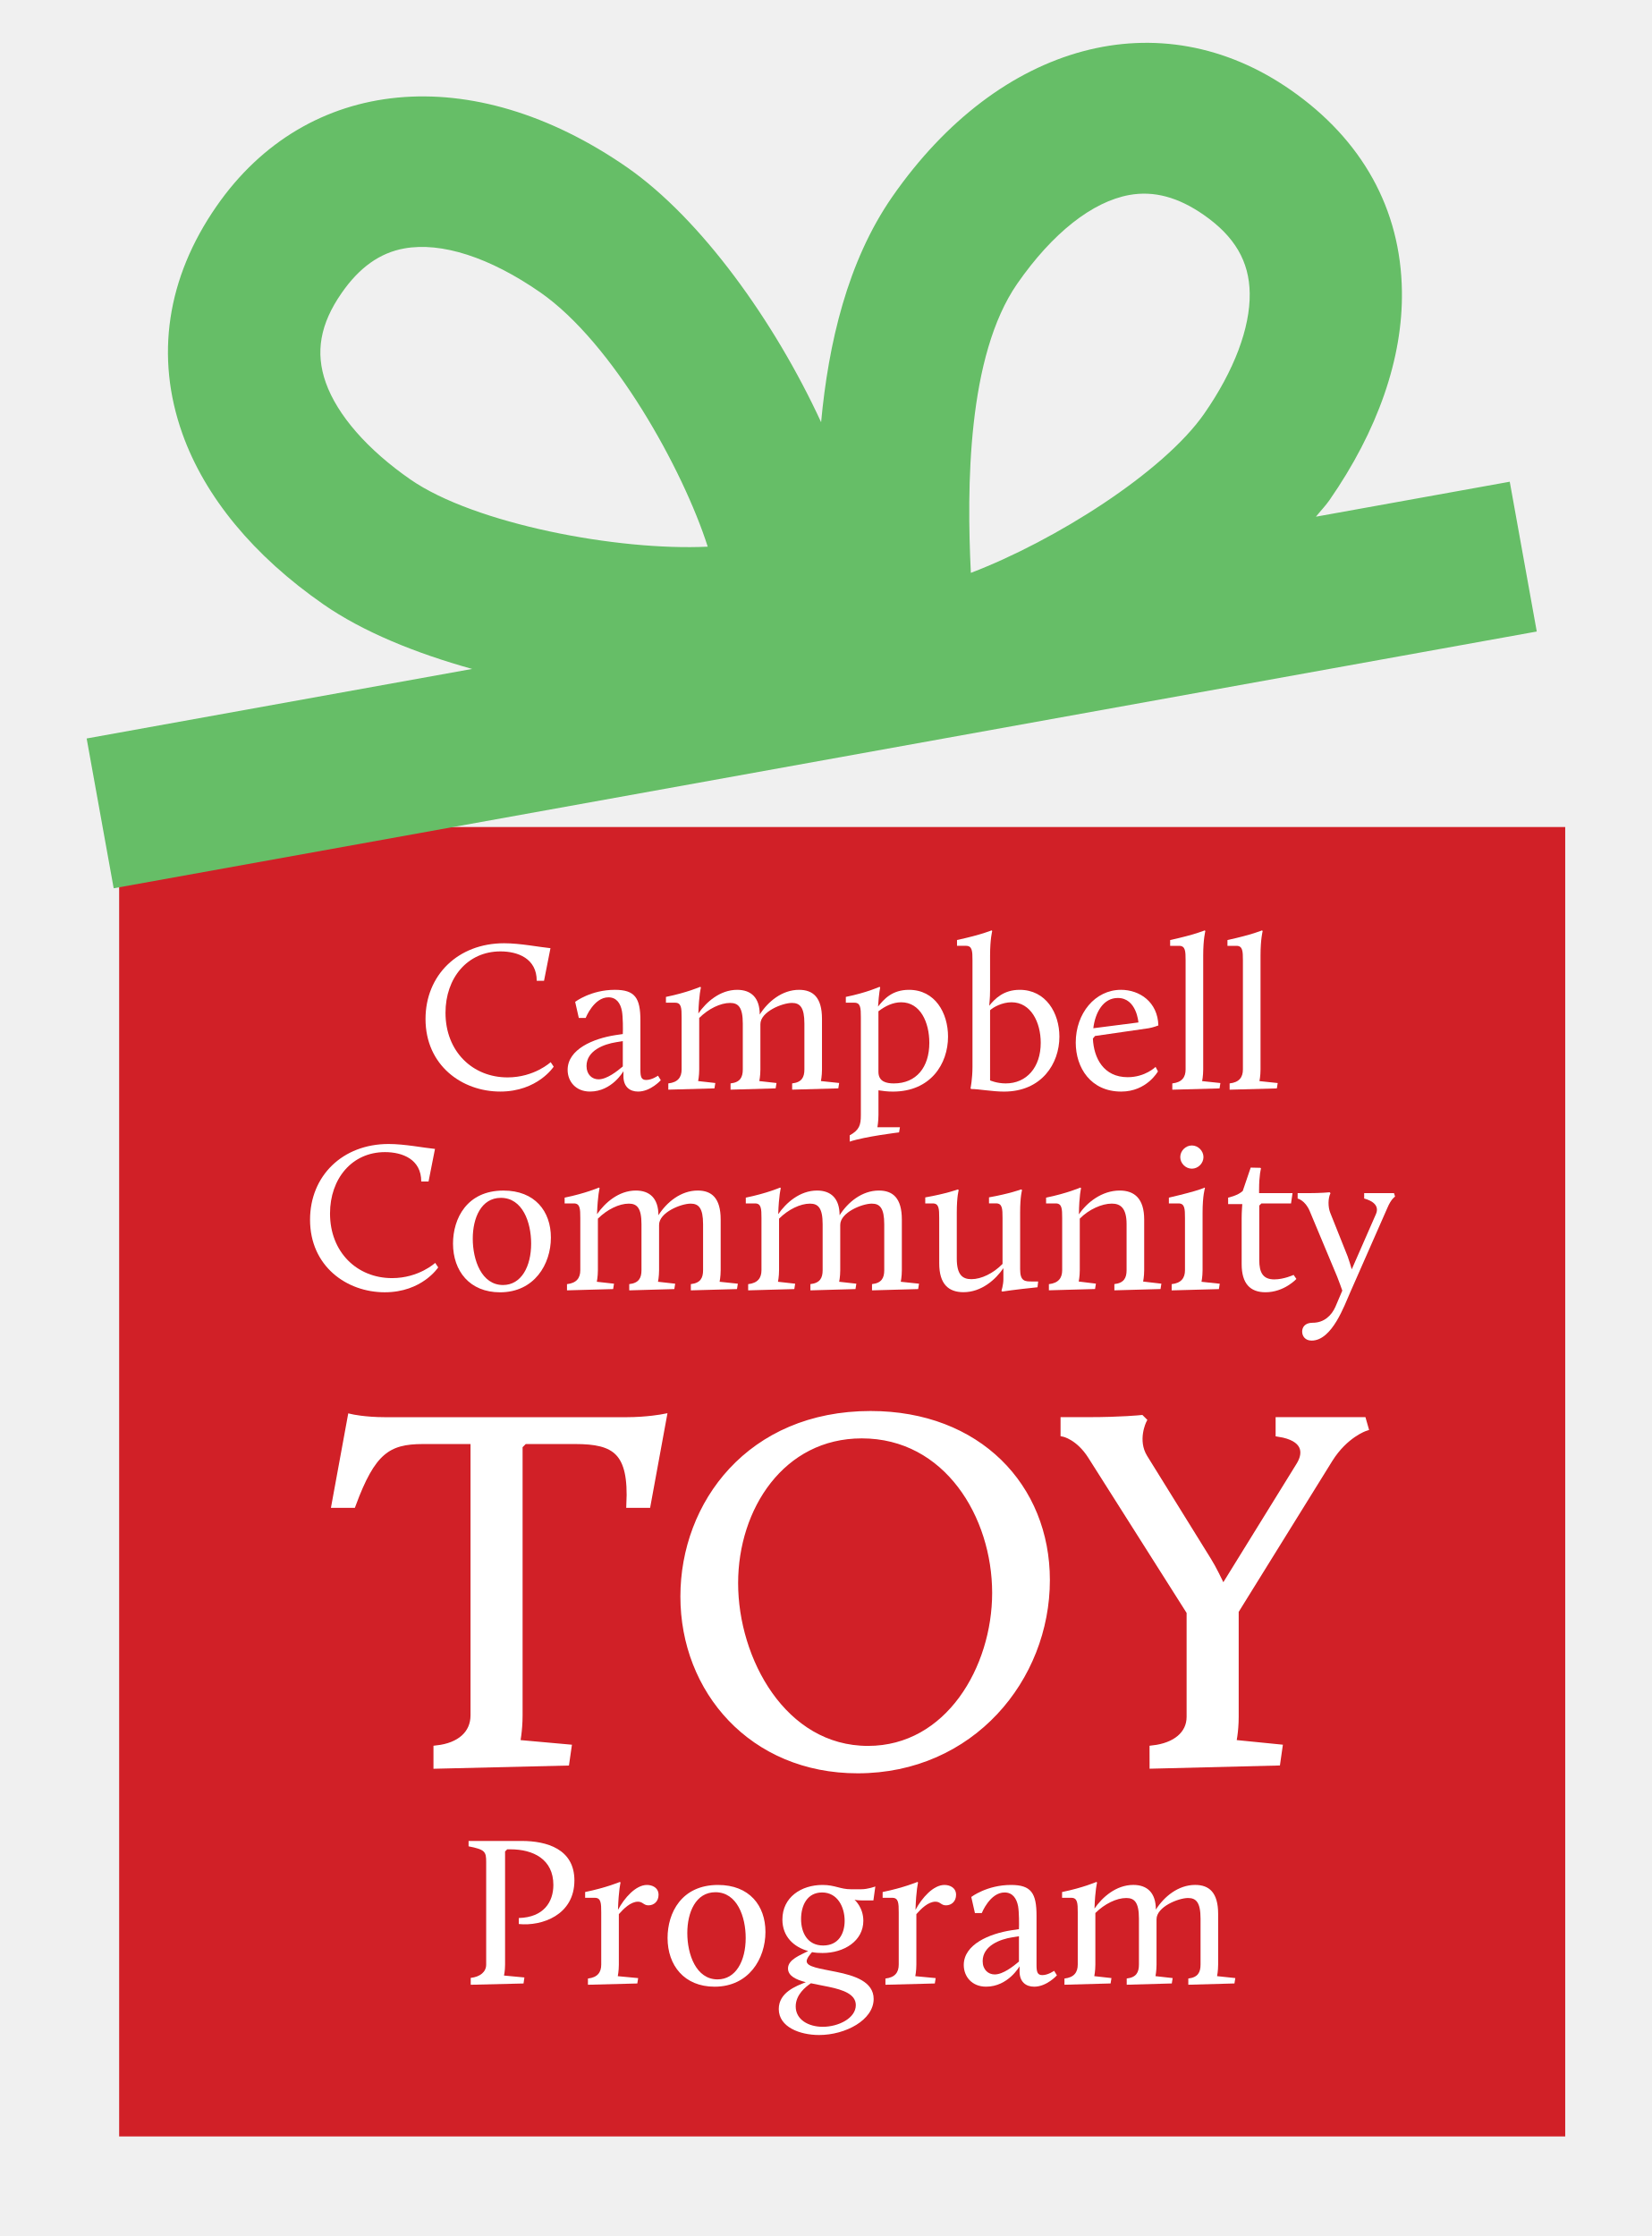
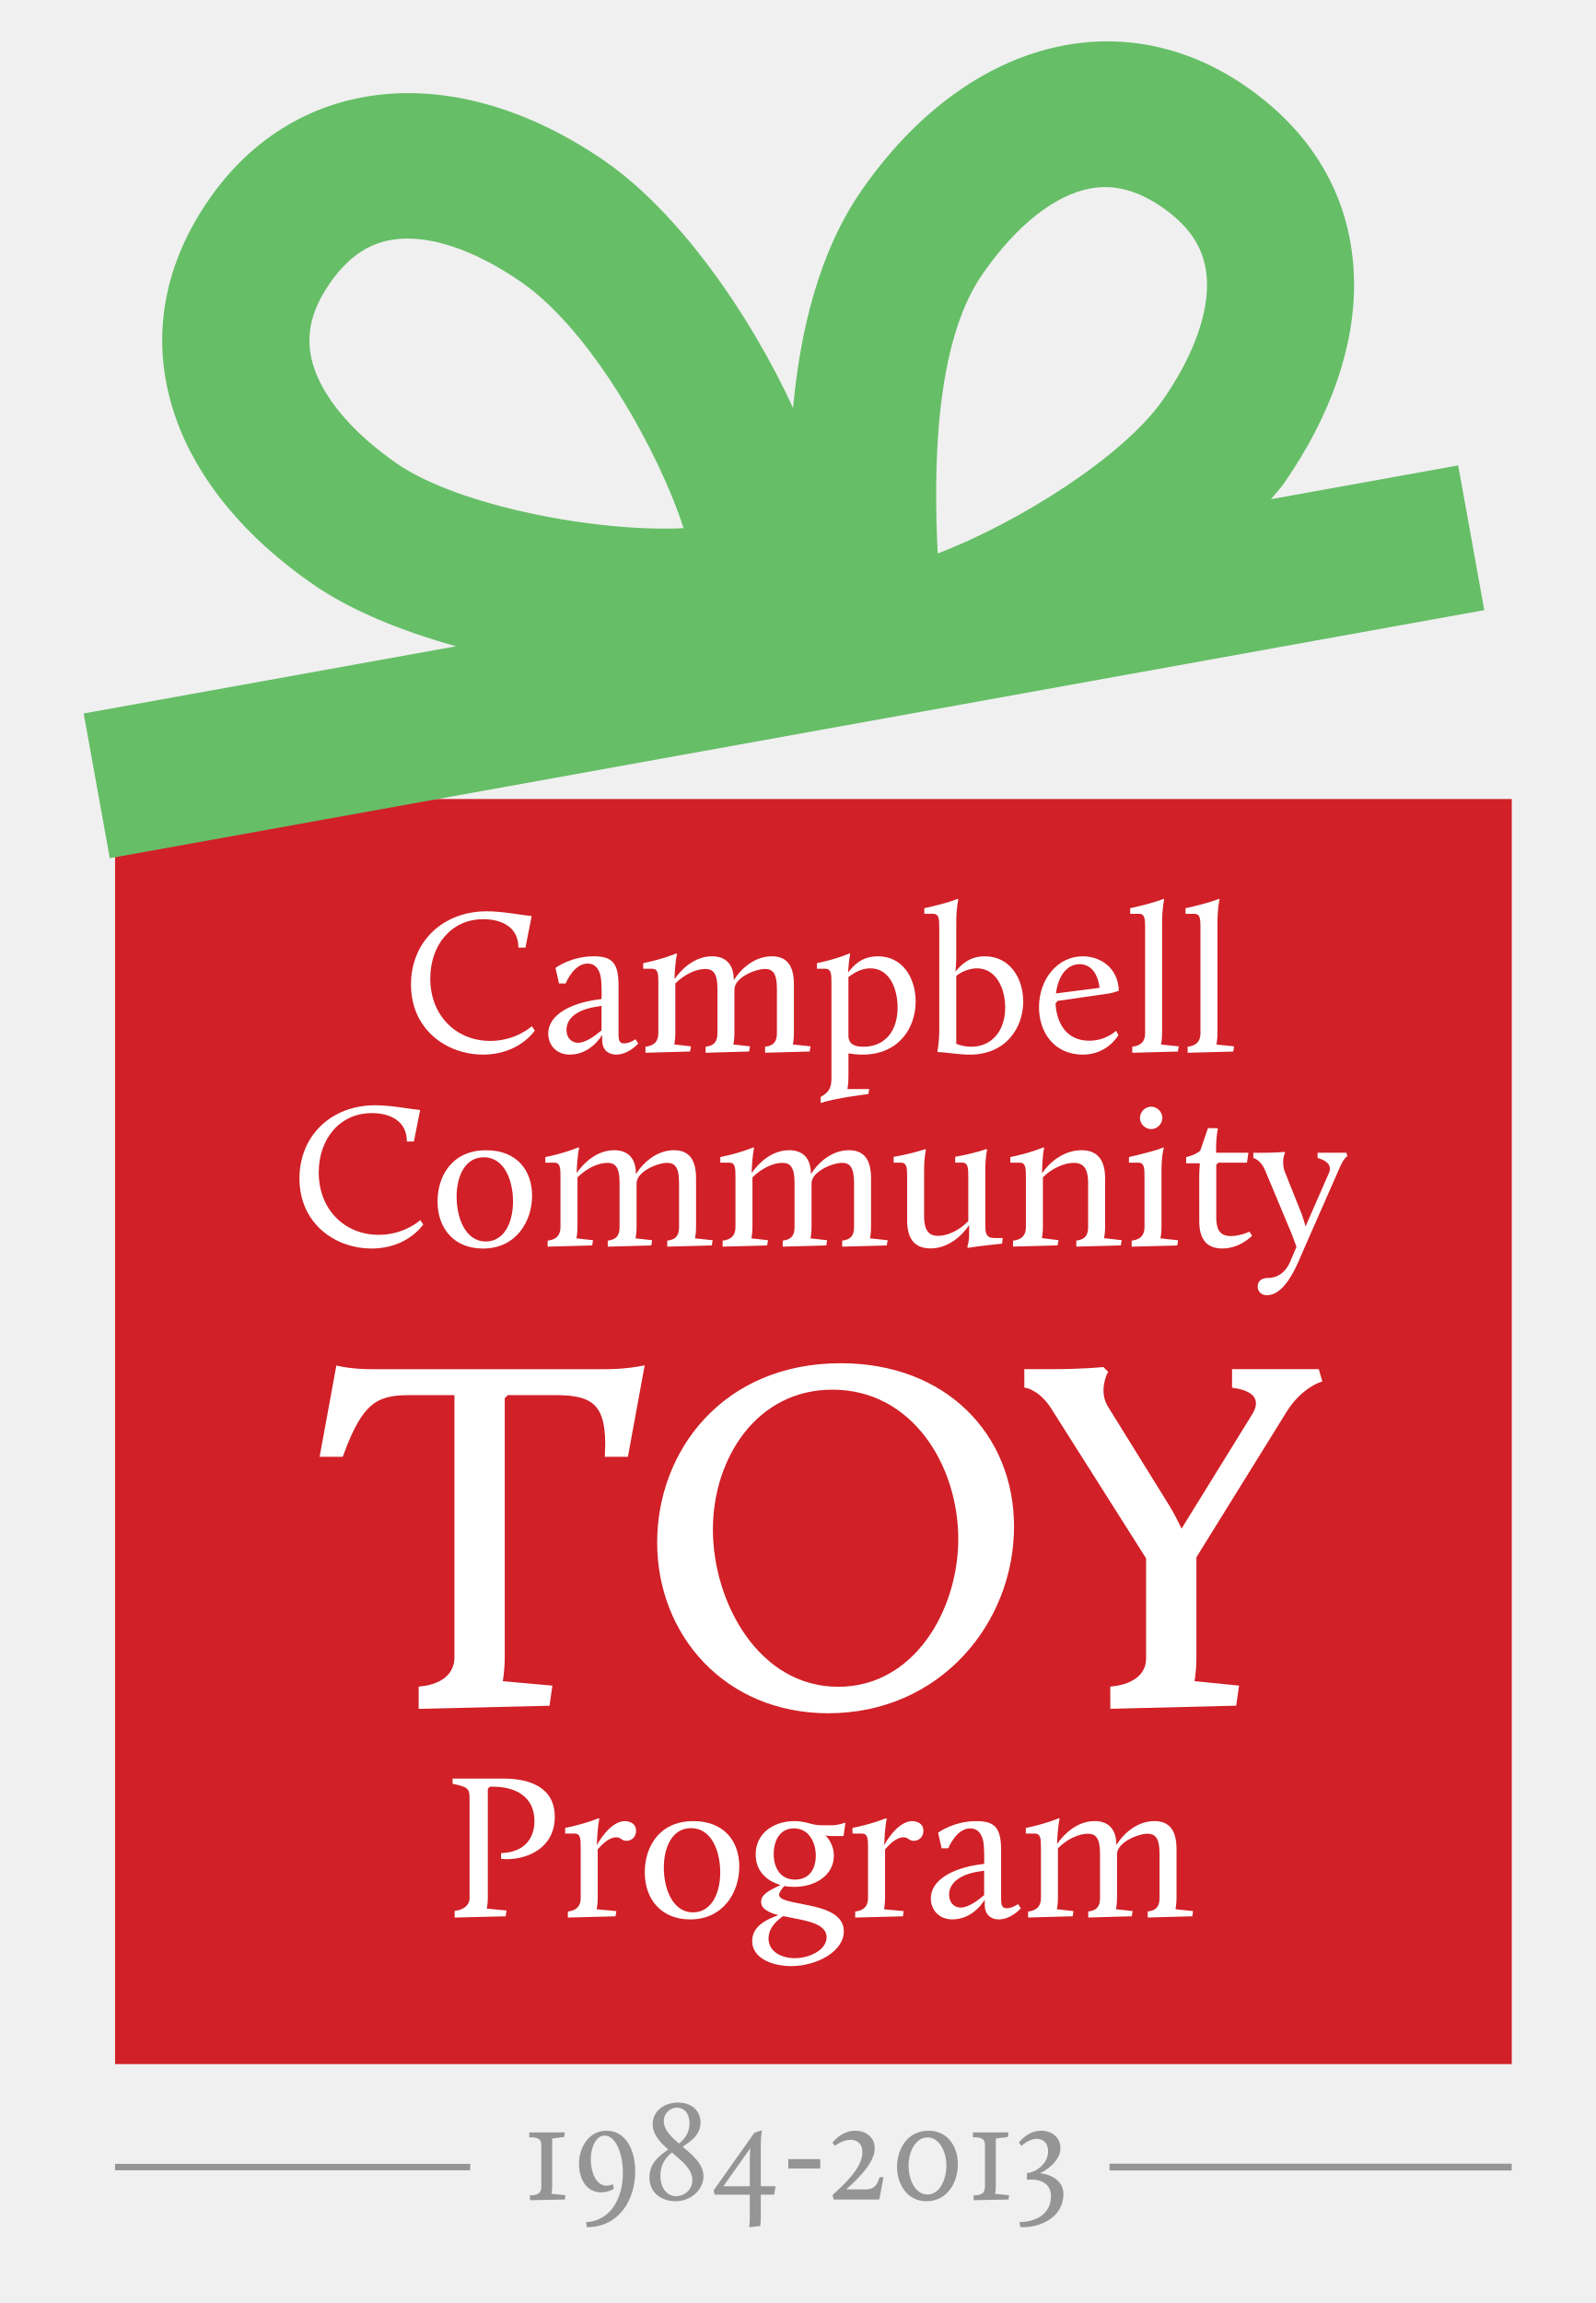
- <svg xmlns="http://www.w3.org/2000/svg" version="1.1" id="Layer_1" x="0px" y="0px" width="246px" height="333px" viewBox="0 0 246 333" enable-background="new 0 0 246 333" xml:space="preserve">
+ <svg xmlns="http://www.w3.org/2000/svg" version="1.1" id="Layer_1" x="0px" y="0px" width="246px" height="355px" viewBox="0 0 246 355" enable-background="new 0 0 246 355" xml:space="preserve">
  <g>
    <rect x="17.744" y="123.167" fill="#D12027" width="215.352" height="195.005" />
    <g>
      <g>
        <path fill="#FFFFFF" d="M75.072,140.475c2.397,0,5.244,0.574,6.905,0.734l-0.959,4.859h-1.087c0-3.325-2.812-4.379-5.402-4.379     c-4.923,0-8.184,3.963-8.184,9.143c0,5.754,4.027,9.622,9.238,9.622c3.996,0,6.425-2.271,6.425-2.271l0.448,0.672     c0,0-2.397,3.708-7.961,3.708c-5.689,0-11.125-3.9-11.125-10.808C63.373,145.236,68.199,140.475,75.072,140.475z" />
        <path fill="#FFFFFF" d="M91.662,154.156l1.088-0.16c0.031-0.671,0.031-2.525-0.129-3.42c-0.224-1.184-0.83-2.047-2.014-2.047     c-2.174,0-3.388,3.07-3.388,3.07h-1.022l-0.543-2.397c0,0,2.332-1.791,5.914-1.791c3.004,0,3.803,1.215,3.803,4.571v7.353     c0,1.023,0.129,1.502,0.863,1.502c0.863,0,1.758-0.64,1.758-0.64l0.416,0.672c0,0-1.502,1.694-3.389,1.694     c-1.215,0-2.174-0.704-2.174-2.271v-0.767c0,0-1.693,3.037-4.987,3.037c-2.11,0-3.325-1.506-3.325-3.229     C84.533,156.266,88.339,154.667,91.662,154.156z M92.75,158.823v-3.772l-0.991,0.16c-1.822,0.288-4.412,1.247-4.412,3.548     c0,1.279,0.832,1.982,1.791,1.982C90.385,160.741,91.919,159.526,92.75,158.823z" />
-         <path fill="#FFFFFF" d="M99.527,161.349c1.438-0.157,1.981-0.927,1.981-2.075v-7.771c0-1.375-0.032-2.173-0.959-2.173h-1.375     v-0.863c3.133-0.639,5.114-1.502,5.114-1.502l0.097,0.096c0,0-0.288,1.023-0.384,3.869c1.15-1.662,3.197-3.518,5.785-3.518     c2.047,0,3.356,1.15,3.356,3.676c1.216-1.918,3.325-3.676,5.851-3.676c2.078,0,3.42,1.119,3.42,4.316v7.544     c0,0.959-0.16,1.727-0.16,1.727l2.717,0.288l-0.127,0.799l-6.873,0.191v-0.93c1.438-0.157,1.822-0.927,1.822-2.075v-6.841     c0-2.431-0.672-3.069-1.854-3.069c-1.438,0-4.698,1.311-4.698,3.165v6.747c0,0.959-0.16,1.727-0.16,1.727l2.558,0.288     l-0.128,0.799l-6.713,0.191v-0.93c1.438-0.157,1.822-0.927,1.822-2.075v-6.841c0-2.431-0.672-3.069-1.887-3.069     c-1.438,0-3.229,0.862-4.603,2.237v7.673c0,0.959-0.16,1.727-0.16,1.727l2.558,0.288l-0.127,0.799l-6.873,0.191V161.349     L99.527,161.349z" />
-         <path fill="#FFFFFF" d="M126.539,169.084c1.438-0.799,1.662-1.533,1.662-3.004v-14.578c0-1.375-0.032-2.173-0.962-2.173h-1.276     v-0.863c3.133-0.639,5.02-1.502,5.02-1.502l0.099,0.097c0,0-0.191,0.799-0.32,2.844c0.863-1.086,2.078-2.493,4.604-2.493     c3.9,0,5.818,3.453,5.818,6.969c0,4.06-2.59,8.187-8.216,8.187c-0.863,0-1.534-0.1-2.145-0.192v3.677     c0,0.959-0.157,1.821-0.157,1.821h3.354l-0.128,0.768c0,0-5.051,0.607-7.352,1.375V169.084L126.539,169.084z M138.398,155.307     c0-3.068-1.343-6.041-4.188-6.041c-1.247,0-2.398,0.574-3.392,1.342v9.015c0,1.503,1.246,1.727,2.304,1.727     C136.448,161.349,138.398,158.951,138.398,155.307z" />
-         <path fill="#FFFFFF" d="M144.824,158.887v-15.855c0-1.375-0.03-2.174-0.959-2.174h-1.344v-0.863     c3.677-0.799,5.146-1.438,5.146-1.438l0.097,0.096c0,0-0.319,1.183-0.319,3.644v5.115c0,1.471-0.129,2.11-0.129,2.366     c0.863-1.055,2.146-2.366,4.54-2.366c3.899,0,5.913,3.453,5.913,6.969c0,4.028-2.652,8.187-8.246,8.187     c-1.727,0-3.771-0.387-4.892-0.387l-0.097-0.096C144.535,162.084,144.824,160.678,144.824,158.887z M149.778,161.349     c3.104,0,5.211-2.396,5.211-6.042c0-3.068-1.471-6.041-4.348-6.041c-1.407,0-2.718,0.734-3.196,1.183V160.9     C147.445,160.9,148.436,161.349,149.778,161.349z" />
-         <path fill="#FFFFFF" d="M166.945,147.411c2.748,0,5.469,1.791,5.562,5.307c0,0-0.831,0.32-1.47,0.416l-7.961,1.151l-0.319,0.384     c0.128,2.909,1.599,5.754,5.179,5.754c2.621,0,4.156-1.534,4.156-1.534l0.352,0.668c0,0-1.661,3.008-5.467,3.008     c-4.539,0-6.774-3.551-6.774-7.291C160.199,150.927,163.076,147.411,166.945,147.411z M162.82,153.133l6.717-0.863     c0,0-0.259-3.645-3.069-3.645C164.323,148.625,163.108,150.734,162.82,153.133z" />
-         <path fill="#FFFFFF" d="M174.584,161.349c1.438-0.157,1.979-0.927,1.979-2.075v-16.239c0-1.375-0.028-2.175-0.959-2.175h-1.343     v-0.862c3.677-0.8,5.147-1.438,5.147-1.438l0.096,0.096c0,0-0.32,1.184-0.32,3.645v16.978c0,0.959-0.16,1.727-0.16,1.727     l2.721,0.288l-0.128,0.799l-7.033,0.191V161.349L174.584,161.349z" />
-         <path fill="#FFFFFF" d="M183.119,161.349c1.438-0.157,1.979-0.927,1.979-2.075v-16.239c0-1.375-0.031-2.175-0.959-2.175h-1.343     v-0.862c3.677-0.8,5.146-1.438,5.146-1.438l0.099,0.096c0,0-0.32,1.184-0.32,3.645v16.978c0,0.959-0.16,1.727-0.16,1.727     l2.718,0.288l-0.128,0.799l-7.03,0.191L183.119,161.349L183.119,161.349z" />
-         <path fill="#FFFFFF" d="M57.875,170.37c2.396,0,5.242,0.575,6.904,0.735l-0.959,4.856h-1.086c0-3.325-2.813-4.38-5.402-4.38     c-4.924,0-8.185,3.964-8.185,9.143c0,5.757,4.028,9.622,9.238,9.622c3.996,0,6.425-2.27,6.425-2.27l0.448,0.671     c0,0-2.397,3.708-7.96,3.708c-5.689,0-11.125-3.9-11.125-10.805C46.175,175.133,51.002,170.37,57.875,170.37z" />
-         <path fill="#FFFFFF" d="M74.976,177.307c4.667,0,7.065,3.068,7.065,7.001c0,3.967-2.463,8.151-7.577,8.151     c-4.507,0-7-3.164-7-7.256C67.464,181.463,69.541,177.307,74.976,177.307z M74.912,191.373c2.717,0,4.188-2.75,4.188-6.17     c0-3.165-1.277-6.812-4.507-6.812c-2.94,0-4.188,3.008-4.188,6.073C70.404,187.664,71.716,191.373,74.912,191.373z" />
-         <path fill="#FFFFFF" d="M84.438,191.244c1.438-0.16,1.982-0.927,1.982-2.078v-7.768c0-1.375-0.032-2.177-0.959-2.177h-1.375     v-0.86c3.133-0.642,5.114-1.502,5.114-1.502l0.097,0.096c0,0-0.288,1.021-0.384,3.868c1.15-1.662,3.197-3.52,5.785-3.52     c2.047,0,3.356,1.15,3.356,3.679c1.215-1.918,3.325-3.679,5.851-3.679c2.078,0,3.42,1.119,3.42,4.316v7.543     c0,0.959-0.16,1.727-0.16,1.727l2.717,0.288l-0.127,0.8l-6.873,0.191v-0.928c1.438-0.16,1.822-0.927,1.822-2.078v-6.84     c0-2.433-0.672-3.069-1.854-3.069c-1.438,0-4.698,1.312-4.698,3.165v6.744c0,0.959-0.16,1.727-0.16,1.727l2.558,0.288l-0.128,0.8     l-6.713,0.191v-0.928c1.438-0.16,1.822-0.929,1.822-2.078v-6.84c0-2.433-0.672-3.069-1.887-3.069     c-1.438,0-3.229,0.863-4.604,2.237v7.672c0,0.959-0.159,1.727-0.159,1.727l2.558,0.288l-0.128,0.8l-6.873,0.191V191.244     L84.438,191.244z" />
-         <path fill="#FFFFFF" d="M111.419,191.244c1.438-0.16,1.981-0.927,1.981-2.078v-7.768c0-1.375-0.031-2.177-0.959-2.177h-1.375     v-0.86c3.133-0.642,5.115-1.502,5.115-1.502l0.096,0.096c0,0-0.287,1.021-0.384,3.868c1.151-1.662,3.197-3.52,5.786-3.52     c2.046,0,3.356,1.15,3.356,3.679c1.215-1.918,3.322-3.679,5.85-3.679c2.078,0,3.42,1.119,3.42,4.316v7.543     c0,0.959-0.159,1.727-0.159,1.727l2.717,0.288l-0.128,0.8l-6.873,0.191v-0.928c1.439-0.16,1.822-0.927,1.822-2.078v-6.84     c0-2.433-0.671-3.069-1.854-3.069c-1.439,0-4.699,1.312-4.699,3.165v6.744c0,0.959-0.16,1.727-0.16,1.727l2.558,0.288l-0.128,0.8     l-6.713,0.191v-0.928c1.438-0.16,1.822-0.929,1.822-2.078v-6.84c0-2.433-0.671-3.069-1.886-3.069     c-1.438,0-3.229,0.863-4.604,2.237v7.672c0,0.959-0.16,1.727-0.16,1.727l2.558,0.288l-0.128,0.8l-6.873,0.191L111.419,191.244     L111.419,191.244z" />
-         <path fill="#FFFFFF" d="M139.869,181.398c0-1.375-0.031-2.177-0.959-2.177h-1.119v-0.895c3.102-0.544,4.856-1.187,4.856-1.187     l0.128,0.1c0,0-0.288,0.896-0.288,3.354v6.844c0,2.43,0.863,3.066,2.177,3.066c1.471,0,3.261-0.863,4.636-2.27v-6.843     c0-1.375-0.032-2.176-0.959-2.176h-1.056v-0.895c3.066-0.544,4.795-1.187,4.795-1.187l0.129,0.1c0,0-0.288,0.896-0.288,3.354     v8.439c0,1.821,0.732,1.821,1.79,1.821h0.895l-0.096,0.861c-3.484,0.354-5.242,0.641-5.242,0.641l-0.128-0.098     c0,0,0.288-0.928,0.288-1.727v-1.662c-1.15,1.693-3.261,3.58-5.946,3.58c-2.234,0-3.609-1.216-3.609-4.283L139.869,181.398     L139.869,181.398z" />
-         <path fill="#FFFFFF" d="M156.204,191.244c1.438-0.16,1.979-0.927,1.979-2.078v-7.768c0-1.375-0.031-2.177-0.959-2.177h-1.438     v-0.86c3.133-0.642,5.111-1.502,5.111-1.502l0.099,0.096c0,0-0.288,1.055-0.319,3.897c1.15-1.727,3.389-3.549,6.073-3.549     c2.206,0,3.645,1.215,3.645,4.316v7.543c0,0.959-0.159,1.695-0.159,1.695l2.72,0.316l-0.128,0.8l-6.873,0.191v-0.928     c1.438-0.16,1.819-0.93,1.819-2.078v-6.84c0-2.433-0.927-3.069-2.206-3.069c-1.471,0-3.42,0.863-4.764,2.237v7.672     c0,0.959-0.159,1.695-0.159,1.695l2.561,0.316l-0.128,0.8l-6.873,0.191V191.244L156.204,191.244z" />
-         <path fill="#FFFFFF" d="M174.488,191.244c1.439-0.16,1.982-0.927,1.982-2.078v-7.768c0-1.375-0.032-2.177-0.959-2.177h-1.438     v-0.86c4.667-1.086,5.342-1.502,5.342-1.502l0.028,0.096c0,0-0.352,1.055-0.352,3.645v8.566c0,0.959-0.16,1.727-0.16,1.727     l2.718,0.288l-0.128,0.8l-7.033,0.191V191.244z M175.768,172.32c0-0.931,0.799-1.729,1.729-1.729     c0.926,0,1.726,0.799,1.726,1.729c0,0.927-0.8,1.727-1.726,1.727C176.566,174.047,175.768,173.247,175.768,172.32z" />
-         <path fill="#FFFFFF" d="M184.91,181.398c0-0.93,0.096-2.078,0.096-2.078h-2.109v-0.959c0,0,1.406-0.287,2.174-0.99l1.185-3.484     l1.438,0.031l0.099,0.096c0,0-0.287,0.931-0.287,3.197v0.479h4.983l-0.224,1.531h-4.411l-0.32,0.32v8.119     c0,1.854,0.544,2.877,2.238,2.877c1.438,0,2.877-0.671,2.877-0.671l0.415,0.604c0,0-1.82,1.981-4.603,1.981     c-2.271,0-3.549-1.278-3.549-4.188L184.91,181.398L184.91,181.398z" />
-         <path fill="#FFFFFF" d="M198.879,194.602l1.021-2.396c-0.157-0.447-0.416-1.184-0.768-2.078l-4.092-9.781     c-0.673-1.598-1.791-1.854-1.791-1.854v-0.8h1.503c2.015,0,3.261-0.131,3.261-0.131l0.128,0.131     c-0.384,0.767-0.384,2.075-0.032,2.938l2.59,6.49c0.191,0.543,0.447,1.342,0.607,1.918l3.612-8.248     c0.544-1.278-0.575-1.982-1.762-2.301v-0.8h4.443l0.16,0.512c0,0-0.575,0.319-1.15,1.694l-5.528,12.562     c-0.862,1.918-2.688,7.193-5.755,7.193c-0.929,0-1.405-0.643-1.405-1.347c0-0.639,0.416-1.311,1.563-1.311     C197.185,196.998,198.304,195.912,198.879,194.602z" />
+         <path fill="#FFFFFF" d="M99.527,161.349c1.438-0.157,1.981-0.927,1.981-2.075v-7.771c0-1.375-0.032-2.173-0.959-2.173h-1.375     v-0.863c3.133-0.639,5.114-1.502,5.114-1.502l0.097,0.096c0,0-0.288,1.023-0.384,3.869c1.15-1.662,3.197-3.518,5.785-3.518     c2.047,0,3.356,1.15,3.356,3.676c1.216-1.918,3.325-3.676,5.851-3.676c2.078,0,3.42,1.119,3.42,4.316v7.544     c0,0.959-0.16,1.727-0.16,1.727l2.718,0.288l-0.128,0.799l-6.873,0.191v-0.93c1.438-0.157,1.822-0.927,1.822-2.075v-6.841     c0-2.431-0.672-3.069-1.854-3.069c-1.438,0-4.698,1.311-4.698,3.165v6.747c0,0.959-0.16,1.727-0.16,1.727l2.558,0.288     l-0.128,0.799l-6.713,0.191v-0.93c1.438-0.157,1.822-0.927,1.822-2.075v-6.841c0-2.431-0.672-3.069-1.887-3.069     c-1.438,0-3.229,0.862-4.603,2.237v7.673c0,0.959-0.16,1.727-0.16,1.727l2.558,0.288l-0.127,0.799l-6.873,0.191V161.349     L99.527,161.349z" />
+         <path fill="#FFFFFF" d="M126.539,169.084c1.438-0.799,1.662-1.533,1.662-3.004v-14.578c0-1.375-0.032-2.173-0.963-2.173h-1.275     v-0.863c3.133-0.639,5.02-1.502,5.02-1.502l0.1,0.097c0,0-0.191,0.799-0.32,2.844c0.863-1.086,2.078-2.493,4.604-2.493     c3.899,0,5.817,3.453,5.817,6.969c0,4.06-2.59,8.187-8.216,8.187c-0.862,0-1.534-0.1-2.146-0.192v3.677     c0,0.959-0.156,1.821-0.156,1.821h3.354l-0.127,0.769c0,0-5.052,0.606-7.353,1.375L126.539,169.084L126.539,169.084z      M138.398,155.307c0-3.068-1.344-6.041-4.188-6.041c-1.247,0-2.397,0.574-3.392,1.342v9.015c0,1.503,1.246,1.727,2.304,1.727     C136.448,161.349,138.398,158.951,138.398,155.307z" />
+         <path fill="#FFFFFF" d="M144.824,158.887v-15.854c0-1.375-0.03-2.174-0.959-2.174h-1.344v-0.863     c3.677-0.799,5.146-1.438,5.146-1.438l0.097,0.096c0,0-0.318,1.183-0.318,3.644v5.115c0,1.471-0.129,2.11-0.129,2.366     c0.863-1.055,2.146-2.366,4.539-2.366c3.899,0,5.914,3.453,5.914,6.969c0,4.028-2.652,8.187-8.246,8.187     c-1.728,0-3.771-0.387-4.893-0.387l-0.097-0.096C144.535,162.084,144.824,160.678,144.824,158.887z M149.777,161.349     c3.104,0,5.211-2.396,5.211-6.042c0-3.068-1.471-6.041-4.348-6.041c-1.406,0-2.718,0.734-3.195,1.183V160.9     C147.445,160.9,148.436,161.349,149.777,161.349z" />
+         <path fill="#FFFFFF" d="M166.945,147.411c2.748,0,5.469,1.791,5.562,5.307c0,0-0.831,0.32-1.47,0.416l-7.961,1.151l-0.319,0.384     c0.128,2.909,1.599,5.754,5.179,5.754c2.621,0,4.156-1.534,4.156-1.534l0.352,0.668c0,0-1.66,3.008-5.467,3.008     c-4.539,0-6.773-3.551-6.773-7.291C160.199,150.927,163.076,147.411,166.945,147.411z M162.82,153.133l6.717-0.863     c0,0-0.26-3.645-3.069-3.645C164.323,148.625,163.107,150.734,162.82,153.133z" />
+         <path fill="#FFFFFF" d="M174.584,161.349c1.438-0.157,1.979-0.927,1.979-2.075v-16.239c0-1.375-0.027-2.175-0.959-2.175h-1.342     v-0.862c3.676-0.8,5.146-1.438,5.146-1.438l0.096,0.096c0,0-0.32,1.184-0.32,3.645v16.978c0,0.959-0.16,1.727-0.16,1.727     l2.722,0.288l-0.128,0.799l-7.033,0.191V161.349L174.584,161.349z" />
+         <path fill="#FFFFFF" d="M183.119,161.349c1.438-0.157,1.979-0.927,1.979-2.075v-16.239c0-1.375-0.031-2.175-0.959-2.175h-1.343     v-0.862c3.677-0.8,5.146-1.438,5.146-1.438l0.1,0.096c0,0-0.32,1.184-0.32,3.645v16.978c0,0.959-0.16,1.727-0.16,1.727     l2.719,0.288l-0.129,0.799l-7.029,0.191L183.119,161.349L183.119,161.349z" />
+         <path fill="#FFFFFF" d="M57.875,170.37c2.396,0,5.242,0.575,6.904,0.735l-0.959,4.855h-1.086c0-3.325-2.813-4.38-5.402-4.38     c-4.924,0-8.185,3.964-8.185,9.144c0,5.756,4.028,9.621,9.238,9.621c3.996,0,6.425-2.27,6.425-2.27l0.448,0.671     c0,0-2.397,3.708-7.96,3.708c-5.689,0-11.125-3.9-11.125-10.805C46.175,175.133,51.002,170.37,57.875,170.37z" />
+         <path fill="#FFFFFF" d="M74.976,177.307c4.667,0,7.065,3.068,7.065,7.002c0,3.967-2.463,8.15-7.577,8.15     c-4.507,0-7-3.164-7-7.256C67.464,181.463,69.541,177.307,74.976,177.307z M74.912,191.373c2.717,0,4.188-2.75,4.188-6.17     c0-3.165-1.277-6.812-4.507-6.812c-2.94,0-4.188,3.008-4.188,6.073C70.404,187.664,71.716,191.373,74.912,191.373z" />
+         <path fill="#FFFFFF" d="M84.438,191.244c1.438-0.16,1.982-0.928,1.982-2.078v-7.768c0-1.375-0.032-2.178-0.959-2.178h-1.375     v-0.859c3.133-0.643,5.114-1.502,5.114-1.502l0.097,0.096c0,0-0.288,1.021-0.384,3.868c1.15-1.662,3.197-3.521,5.785-3.521     c2.047,0,3.356,1.15,3.356,3.68c1.215-1.918,3.325-3.68,5.851-3.68c2.078,0,3.42,1.119,3.42,4.316v7.543     c0,0.959-0.16,1.727-0.16,1.727l2.717,0.288l-0.127,0.8l-6.873,0.191v-0.928c1.438-0.16,1.822-0.928,1.822-2.078v-6.84     c0-2.434-0.672-3.069-1.854-3.069c-1.438,0-4.698,1.312-4.698,3.165v6.744c0,0.959-0.16,1.727-0.16,1.727l2.558,0.288l-0.128,0.8     l-6.713,0.191v-0.928c1.438-0.16,1.822-0.93,1.822-2.078v-6.84c0-2.434-0.672-3.069-1.887-3.069     c-1.438,0-3.229,0.863-4.604,2.237v7.672c0,0.959-0.159,1.727-0.159,1.727l2.558,0.288l-0.128,0.8l-6.873,0.191V191.244     L84.438,191.244z" />
+         <path fill="#FFFFFF" d="M111.419,191.244c1.438-0.16,1.981-0.928,1.981-2.078v-7.768c0-1.375-0.031-2.178-0.959-2.178h-1.375     v-0.859c3.133-0.643,5.115-1.502,5.115-1.502l0.096,0.096c0,0-0.287,1.021-0.384,3.868c1.151-1.662,3.197-3.521,5.786-3.521     c2.045,0,3.356,1.15,3.356,3.68c1.215-1.918,3.322-3.68,5.85-3.68c2.078,0,3.42,1.119,3.42,4.316v7.543     c0,0.959-0.158,1.727-0.158,1.727l2.717,0.288l-0.129,0.8l-6.873,0.191v-0.928c1.439-0.16,1.822-0.928,1.822-2.078v-6.84     c0-2.434-0.67-3.069-1.854-3.069c-1.439,0-4.699,1.312-4.699,3.165v6.744c0,0.959-0.16,1.727-0.16,1.727l2.559,0.288l-0.129,0.8     l-6.712,0.191v-0.928c1.438-0.16,1.822-0.93,1.822-2.078v-6.84c0-2.434-0.671-3.069-1.886-3.069     c-1.438,0-3.229,0.863-4.604,2.237v7.672c0,0.959-0.16,1.727-0.16,1.727l2.558,0.288l-0.128,0.8l-6.873,0.191L111.419,191.244     L111.419,191.244z" />
+         <path fill="#FFFFFF" d="M139.869,181.398c0-1.375-0.031-2.178-0.959-2.178h-1.119v-0.895c3.102-0.544,4.855-1.188,4.855-1.188     l0.129,0.101c0,0-0.289,0.896-0.289,3.354v6.845c0,2.43,0.863,3.065,2.178,3.065c1.471,0,3.261-0.862,4.636-2.271v-6.842     c0-1.375-0.032-2.177-0.959-2.177h-1.056v-0.896c3.066-0.543,4.795-1.187,4.795-1.187l0.129,0.101c0,0-0.288,0.896-0.288,3.354     v8.439c0,1.82,0.731,1.82,1.79,1.82h0.895l-0.096,0.861c-3.484,0.354-5.242,0.641-5.242,0.641l-0.127-0.098     c0,0,0.287-0.928,0.287-1.727v-1.662c-1.15,1.692-3.261,3.58-5.945,3.58c-2.234,0-3.609-1.217-3.609-4.283L139.869,181.398     L139.869,181.398z" />
+         <path fill="#FFFFFF" d="M156.204,191.244c1.438-0.16,1.979-0.928,1.979-2.078v-7.768c0-1.375-0.031-2.178-0.959-2.178h-1.438     v-0.859c3.133-0.643,5.11-1.502,5.11-1.502l0.1,0.096c0,0-0.288,1.055-0.319,3.896c1.15-1.727,3.39-3.549,6.073-3.549     c2.206,0,3.645,1.215,3.645,4.316v7.543c0,0.959-0.158,1.695-0.158,1.695l2.72,0.315l-0.128,0.8l-6.873,0.191v-0.928     c1.438-0.16,1.818-0.93,1.818-2.078v-6.84c0-2.434-0.926-3.069-2.205-3.069c-1.471,0-3.42,0.862-4.764,2.237v7.672     c0,0.959-0.16,1.695-0.16,1.695l2.562,0.315l-0.128,0.8l-6.873,0.191L156.204,191.244L156.204,191.244z" />
+         <path fill="#FFFFFF" d="M174.488,191.244c1.438-0.16,1.982-0.928,1.982-2.078v-7.768c0-1.375-0.033-2.178-0.959-2.178h-1.438     v-0.859c4.667-1.086,5.342-1.502,5.342-1.502l0.028,0.096c0,0-0.353,1.055-0.353,3.645v8.566c0,0.959-0.159,1.727-0.159,1.727     l2.717,0.289l-0.127,0.799l-7.033,0.191V191.244L174.488,191.244z M175.768,172.32c0-0.932,0.799-1.729,1.729-1.729     c0.926,0,1.726,0.8,1.726,1.729c0,0.927-0.8,1.727-1.726,1.727C176.566,174.047,175.768,173.247,175.768,172.32z" />
+         <path fill="#FFFFFF" d="M184.91,181.398c0-0.931,0.096-2.078,0.096-2.078h-2.109v-0.959c0,0,1.406-0.287,2.174-0.99l1.186-3.484     l1.438,0.031l0.1,0.096c0,0-0.287,0.932-0.287,3.197v0.479h4.982l-0.223,1.531h-4.412l-0.319,0.32v8.119     c0,1.854,0.544,2.877,2.237,2.877c1.438,0,2.877-0.671,2.877-0.671l0.416,0.604c0,0-1.82,1.98-4.604,1.98     c-2.271,0-3.549-1.278-3.549-4.188L184.91,181.398L184.91,181.398z" />
+         <path fill="#FFFFFF" d="M198.879,194.602l1.021-2.396c-0.157-0.447-0.416-1.185-0.769-2.078l-4.092-9.78     c-0.673-1.599-1.791-1.854-1.791-1.854v-0.8h1.503c2.016,0,3.262-0.131,3.262-0.131l0.127,0.131     c-0.384,0.767-0.384,2.074-0.031,2.938l2.59,6.49c0.191,0.543,0.447,1.342,0.607,1.918l3.611-8.248     c0.544-1.277-0.575-1.982-1.762-2.301v-0.801h4.443l0.159,0.513c0,0-0.575,0.319-1.149,1.694l-5.528,12.562     c-0.862,1.918-2.688,7.192-5.755,7.192c-0.93,0-1.405-0.643-1.405-1.347c0-0.639,0.416-1.311,1.563-1.311     C197.186,196.998,198.305,195.912,198.879,194.602z" />
      </g>
    </g>
    <g>
      <g>
-         <path fill="#FFFFFF" stroke="#FFFFFF" stroke-width="1.013" stroke-miterlimit="10" d="M65.06,260.441     c3.448-0.386,5.517-2.226,5.517-4.98v-40.912H62.99c-5.285,0-7.584,1.609-10.496,9.5H49.89l2.375-12.947     c0,0,1.992,0.463,5.133,0.463h35.855c3.142,0,5.517-0.463,5.517-0.463l-2.375,12.947h-2.605c0.384-7.891-2.146-9.5-8.12-9.5     h-7.585l-0.766,0.77v40.146c0,2.299-0.384,4.138-0.384,4.138l7.662,0.689l-0.308,2.146l-19.229,0.459V260.441z" />
-         <path fill="#FFFFFF" stroke="#FFFFFF" stroke-width="1.013" stroke-miterlimit="10" d="M129.643,210.643     c16.012,0,26.202,10.805,26.202,24.672c0,14.634-11.188,28.271-28.118,28.271c-15.706,0-25.895-11.875-25.895-25.818     C101.832,223.973,111.715,210.643,129.643,210.643z M129.26,260.518c12.028,0,19-12.104,19-23.291     c0-11.489-7.201-23.52-19.92-23.52c-11.952,0-18.924,10.803-18.924,22.064C109.416,247.188,116.617,260.518,129.26,260.518z" />
-         <path fill="#FFFFFF" stroke="#FFFFFF" stroke-width="1.013" stroke-miterlimit="10" d="M171.699,260.441     c3.371-0.386,5.52-2.146,5.52-4.75v-15.629l-14.71-23.218c-1.839-2.911-4.062-3.371-4.062-3.371v-1.915h3.68     c4.825,0,7.812-0.307,7.812-0.307l0.309,0.307c0,0-1.455,2.911,0.151,5.52l9.5,15.322c0.769,1.227,1.608,2.985,2.225,4.291     l11.415-18.468c1.227-1.989,0.844-4.137-3.064-4.75v-1.915h12.488l0.307,1.072c0,0-2.988,0.996-5.287,4.674l-14.02,22.604v15.783     c0,2.222-0.383,3.904-0.383,3.904l6.895,0.689l-0.307,2.146l-18.464,0.459L171.699,260.441L171.699,260.441z" />
+         <path fill="#FFFFFF" stroke="#FFFFFF" stroke-width="1.013" stroke-miterlimit="10" d="M65.06,260.441     c3.448-0.387,5.517-2.227,5.517-4.98v-40.912H62.99c-5.285,0-7.584,1.609-10.496,9.5H49.89l2.375-12.947     c0,0,1.992,0.463,5.133,0.463h35.855c3.142,0,5.517-0.463,5.517-0.463l-2.375,12.947H93.79c0.384-7.891-2.146-9.5-8.12-9.5     h-7.585l-0.766,0.77v40.146c0,2.299-0.384,4.139-0.384,4.139l7.662,0.688l-0.308,2.146l-19.229,0.459V260.441z" />
+         <path fill="#FFFFFF" stroke="#FFFFFF" stroke-width="1.013" stroke-miterlimit="10" d="M129.643,210.643     c16.012,0,26.203,10.806,26.203,24.672c0,14.635-11.188,28.271-28.119,28.271c-15.706,0-25.895-11.875-25.895-25.818     C101.832,223.973,111.715,210.643,129.643,210.643z M129.26,260.518c12.028,0,19-12.104,19-23.291     c0-11.488-7.201-23.52-19.92-23.52c-11.952,0-18.924,10.803-18.924,22.064C109.416,247.188,116.617,260.518,129.26,260.518z" />
+         <path fill="#FFFFFF" stroke="#FFFFFF" stroke-width="1.013" stroke-miterlimit="10" d="M171.699,260.441     c3.371-0.387,5.52-2.146,5.52-4.75v-15.629l-14.71-23.219c-1.839-2.91-4.062-3.371-4.062-3.371v-1.914h3.68     c4.825,0,7.812-0.308,7.812-0.308l0.309,0.308c0,0-1.455,2.91,0.15,5.52l9.5,15.322c0.77,1.227,1.608,2.984,2.226,4.291     l11.415-18.469c1.227-1.988,0.844-4.137-3.064-4.75v-1.914h12.488l0.307,1.071c0,0-2.987,0.996-5.287,4.675l-14.02,22.604v15.783     c0,2.222-0.383,3.904-0.383,3.904l6.895,0.688l-0.307,2.146l-18.464,0.459L171.699,260.441L171.699,260.441z" />
      </g>
    </g>
    <g>
-       <path fill="#FFFFFF" d="M70.101,294.561c1.407-0.157,2.302-0.896,2.302-1.979V277.3c0-1.534-0.16-1.854-2.621-2.333v-0.8h7.929    c3.676,0,7.831,1.183,7.831,5.882c0,5.146-4.826,6.842-8.279,6.49v-0.896c3.708-0.097,5.146-2.396,5.146-4.923    c0-3.836-3.004-5.307-6.394-5.307h-0.479l-0.319,0.317v16.849c0,0.928-0.16,1.631-0.16,1.631l3.037,0.287l-0.127,0.896    l-7.864,0.191L70.101,294.561L70.101,294.561z" />
-       <path fill="#FFFFFF" d="M87.555,294.656c1.438-0.16,1.982-0.928,1.982-2.078v-7.771c0-1.375-0.032-2.174-0.959-2.174H87.14v-0.86    c3.133-0.642,5.179-1.503,5.179-1.503l0.096,0.097c0,0-0.287,1.055-0.383,4.06c0.959-1.79,2.652-3.708,4.315-3.708    c0.767,0,1.726,0.383,1.726,1.474c0,0.959-0.67,1.563-1.502,1.563c-0.734,0-0.83-0.544-1.565-0.544    c-1.087,0-2.142,1.055-2.845,1.854v7.512c0,0.959-0.16,1.727-0.16,1.727l3.037,0.287l-0.127,0.8l-7.354,0.191v-0.927H87.555    L87.555,294.656z" />
-       <path fill="#FFFFFF" d="M106.928,280.719c4.667,0,7.064,3.068,7.064,7c0,3.965-2.461,8.152-7.576,8.152c-4.508,0-7-3.165-7-7.257    C99.414,284.874,101.492,280.719,106.928,280.719z M106.863,294.784c2.717,0,4.188-2.749,4.188-6.17    c0-3.165-1.278-6.812-4.507-6.812c-2.941,0-4.188,3.006-4.188,6.074C102.355,291.076,103.666,294.784,106.863,294.784z" />
-       <path fill="#FFFFFF" d="M120.353,290.564c-2.142-0.607-3.836-2.146-3.836-4.699c0-3.324,2.813-5.146,5.978-5.146    c1.854,0,2.621,0.642,4.221,0.642h1.534c1.021,0,2.107-0.415,2.107-0.415l-0.288,2.077h-1.691c-0.703,0-1.119-0.099-1.119-0.099    s1.311,1.119,1.311,3.133c0,3.009-2.877,4.797-6.072,4.797c-0.543,0-1.055-0.03-1.566-0.129c-0.225,0.259-0.799,0.896-0.799,1.345    c0,0.86,1.918,1.088,4.412,1.599c2.686,0.544,5.562,1.438,5.562,4.028c0,3.133-4.188,5.37-8.12,5.37    c-2.877,0-6.01-1.186-6.01-3.868c0-2.461,2.559-3.42,4.028-3.996c-1.503-0.383-2.653-0.959-2.653-2.045    C117.348,291.811,119.203,291.172,120.353,290.564z M120.769,295.359c-0.769,0.512-2.271,1.691-2.271,3.453    c0,1.979,1.918,3.033,4.029,3.033c2.332,0,4.923-1.275,4.923-3.229c0-1.63-1.889-2.271-3.999-2.718    C122.559,295.711,121.632,295.551,120.769,295.359z M125.787,286.057c0-2.045-1.057-4.219-3.356-4.219    c-2.237,0-3.133,1.949-3.133,3.963c0,1.982,0.927,3.936,3.292,3.936C124.893,289.733,125.787,287.943,125.787,286.057z" />
-       <path fill="#FFFFFF" d="M131.861,294.656c1.438-0.16,1.981-0.928,1.981-2.078v-7.771c0-1.375-0.032-2.174-0.959-2.174h-1.438    v-0.86c3.136-0.642,5.182-1.503,5.182-1.503l0.096,0.097c0,0-0.288,1.055-0.384,4.06c0.959-1.79,2.65-3.708,4.313-3.708    c0.77,0,1.729,0.383,1.729,1.474c0,0.959-0.671,1.563-1.503,1.563c-0.734,0-0.83-0.544-1.566-0.544    c-1.086,0-2.141,1.055-2.845,1.854v7.512c0,0.959-0.159,1.727-0.159,1.727l3.036,0.287l-0.128,0.8l-7.354,0.191V294.656    L131.861,294.656z" />
-       <path fill="#FFFFFF" d="M150.658,287.463l1.086-0.159c0.029-0.671,0.029-2.522-0.127-3.421c-0.228-1.183-0.832-2.045-2.018-2.045    c-2.174,0-3.389,3.068-3.389,3.068h-1.022l-0.543-2.397c0,0,2.333-1.79,5.913-1.79c3.005,0,3.804,1.215,3.804,4.57v7.354    c0,1.022,0.132,1.505,0.863,1.505c0.863,0,1.758-0.642,1.758-0.642l0.416,0.671c0,0-1.502,1.694-3.389,1.694    c-1.215,0-2.174-0.703-2.174-2.271v-0.769c0,0-1.693,3.037-4.986,3.037c-2.109,0-3.324-1.502-3.324-3.229    C143.529,289.573,147.333,287.975,150.658,287.463z M151.744,292.131v-3.771l-0.99,0.157c-1.822,0.288-4.412,1.247-4.412,3.551    c0,1.276,0.832,1.979,1.791,1.979C149.379,294.049,150.913,292.834,151.744,292.131z" />
-       <path fill="#FFFFFF" d="M158.521,294.656c1.438-0.16,1.981-0.928,1.981-2.078v-7.771c0-1.375-0.032-2.174-0.959-2.174h-1.374    v-0.86c3.133-0.642,5.111-1.503,5.111-1.503l0.1,0.097c0,0-0.289,1.021-0.385,3.867c1.148-1.662,3.194-3.519,5.784-3.519    c2.048,0,3.355,1.15,3.355,3.677c1.215-1.919,3.325-3.677,5.851-3.677c2.077,0,3.424,1.119,3.424,4.315v7.544    c0,0.959-0.16,1.727-0.16,1.727l2.717,0.287l-0.127,0.8l-6.873,0.191v-0.927c1.438-0.16,1.822-0.931,1.822-2.078v-6.841    c0-2.433-0.675-3.069-1.855-3.069c-1.438,0-4.699,1.311-4.699,3.165v6.745c0,0.959-0.157,1.727-0.157,1.727l2.559,0.287    l-0.128,0.8l-6.714,0.191v-0.928c1.438-0.159,1.819-0.93,1.819-2.077v-6.843c0-2.431-0.671-3.067-1.886-3.067    c-1.438,0-3.229,0.862-4.603,2.237v7.673c0,0.959-0.16,1.727-0.16,1.727l2.557,0.287l-0.127,0.8l-6.873,0.191V294.656    L158.521,294.656z" />
+       <path fill="#FFFFFF" d="M70.101,294.561c1.407-0.156,2.302-0.896,2.302-1.979V277.3c0-1.534-0.16-1.854-2.621-2.333v-0.8h7.929    c3.676,0,7.831,1.183,7.831,5.882c0,5.146-4.826,6.842-8.279,6.49v-0.896c3.708-0.097,5.146-2.396,5.146-4.923    c0-3.836-3.004-5.307-6.394-5.307h-0.479l-0.319,0.317v16.849c0,0.928-0.16,1.631-0.16,1.631l3.037,0.287l-0.127,0.896    l-7.864,0.191L70.101,294.561L70.101,294.561z" />
+       <path fill="#FFFFFF" d="M87.555,294.656c1.438-0.16,1.982-0.928,1.982-2.078v-7.771c0-1.375-0.032-2.174-0.959-2.174H87.14v-0.859    c3.133-0.643,5.179-1.504,5.179-1.504l0.096,0.098c0,0-0.287,1.055-0.383,4.06c0.959-1.79,2.652-3.708,4.315-3.708    c0.767,0,1.726,0.383,1.726,1.475c0,0.959-0.67,1.562-1.502,1.562c-0.734,0-0.83-0.544-1.565-0.544    c-1.087,0-2.142,1.056-2.845,1.854v7.512c0,0.959-0.16,1.727-0.16,1.727l3.037,0.287l-0.127,0.801l-7.354,0.19v-0.927H87.555    L87.555,294.656z" />
+       <path fill="#FFFFFF" d="M106.928,280.719c4.667,0,7.064,3.068,7.064,7c0,3.965-2.461,8.152-7.576,8.152c-4.508,0-7-3.165-7-7.257    C99.414,284.874,101.492,280.719,106.928,280.719z M106.863,294.784c2.717,0,4.188-2.749,4.188-6.171    c0-3.164-1.278-6.812-4.507-6.812c-2.941,0-4.188,3.007-4.188,6.074C102.355,291.076,103.666,294.784,106.863,294.784z" />
+       <path fill="#FFFFFF" d="M120.353,290.564c-2.142-0.607-3.836-2.146-3.836-4.699c0-3.324,2.813-5.146,5.978-5.146    c1.854,0,2.621,0.643,4.221,0.643h1.534c1.021,0,2.107-0.416,2.107-0.416l-0.289,2.078h-1.69c-0.703,0-1.119-0.1-1.119-0.1    s1.312,1.119,1.312,3.133c0,3.01-2.877,4.797-6.072,4.797c-0.543,0-1.055-0.029-1.566-0.129c-0.225,0.26-0.799,0.896-0.799,1.346    c0,0.859,1.918,1.088,4.412,1.599c2.686,0.544,5.562,1.438,5.562,4.028c0,3.133-4.188,5.369-8.121,5.369    c-2.877,0-6.01-1.186-6.01-3.867c0-2.461,2.559-3.42,4.028-3.996c-1.503-0.383-2.653-0.959-2.653-2.045    C117.348,291.811,119.203,291.172,120.353,290.564z M120.769,295.359c-0.769,0.512-2.271,1.69-2.271,3.453    c0,1.979,1.918,3.033,4.029,3.033c2.333,0,4.923-1.275,4.923-3.229c0-1.63-1.89-2.271-3.999-2.718    C122.559,295.711,121.632,295.551,120.769,295.359z M125.787,286.057c0-2.045-1.057-4.219-3.356-4.219    c-2.237,0-3.133,1.949-3.133,3.963c0,1.982,0.927,3.936,3.292,3.936C124.893,289.732,125.787,287.943,125.787,286.057z" />
+       <path fill="#FFFFFF" d="M131.861,294.656c1.438-0.16,1.98-0.928,1.98-2.078v-7.771c0-1.375-0.031-2.174-0.959-2.174h-1.438v-0.859    c3.136-0.643,5.182-1.504,5.182-1.504l0.096,0.098c0,0-0.287,1.055-0.384,4.06c0.959-1.79,2.649-3.708,4.313-3.708    c0.77,0,1.729,0.383,1.729,1.475c0,0.959-0.671,1.562-1.503,1.562c-0.733,0-0.83-0.544-1.565-0.544    c-1.086,0-2.142,1.056-2.846,1.854v7.512c0,0.959-0.158,1.727-0.158,1.727l3.035,0.287l-0.128,0.801l-7.354,0.19V294.656    L131.861,294.656z" />
+       <path fill="#FFFFFF" d="M150.658,287.463l1.086-0.158c0.029-0.672,0.029-2.522-0.127-3.422c-0.229-1.183-0.832-2.045-2.018-2.045    c-2.175,0-3.39,3.068-3.39,3.068h-1.022l-0.543-2.397c0,0,2.334-1.79,5.914-1.79c3.004,0,3.803,1.215,3.803,4.57v7.354    c0,1.022,0.133,1.506,0.863,1.506c0.863,0,1.758-0.643,1.758-0.643l0.416,0.671c0,0-1.502,1.694-3.389,1.694    c-1.215,0-2.174-0.703-2.174-2.271v-0.769c0,0-1.693,3.037-4.986,3.037c-2.108,0-3.324-1.502-3.324-3.229    C143.529,289.573,147.333,287.975,150.658,287.463z M151.744,292.131v-3.771l-0.99,0.158c-1.822,0.287-4.412,1.246-4.412,3.551    c0,1.275,0.832,1.979,1.791,1.979C149.379,294.049,150.913,292.834,151.744,292.131z" />
+       <path fill="#FFFFFF" d="M158.521,294.656c1.438-0.16,1.98-0.928,1.98-2.078v-7.771c0-1.375-0.031-2.174-0.959-2.174h-1.374v-0.859    c3.133-0.643,5.11-1.504,5.11-1.504l0.101,0.098c0,0-0.289,1.021-0.385,3.867c1.147-1.662,3.194-3.52,5.784-3.52    c2.048,0,3.354,1.15,3.354,3.678c1.216-1.92,3.325-3.678,5.851-3.678c2.078,0,3.425,1.119,3.425,4.314v7.545    c0,0.959-0.16,1.727-0.16,1.727l2.717,0.287l-0.127,0.801l-6.873,0.19v-0.927c1.438-0.16,1.822-0.932,1.822-2.078v-6.842    c0-2.433-0.675-3.068-1.854-3.068c-1.438,0-4.699,1.311-4.699,3.165v6.745c0,0.959-0.157,1.727-0.157,1.727l2.56,0.287l-0.129,0.8    l-6.714,0.191v-0.929c1.438-0.158,1.819-0.93,1.819-2.076v-6.844c0-2.431-0.672-3.066-1.887-3.066    c-1.438,0-3.229,0.861-4.603,2.236v7.674c0,0.959-0.16,1.727-0.16,1.727l2.558,0.287l-0.127,0.8l-6.873,0.191V294.656    L158.521,294.656z" />
    </g>
-     <path fill="#66BE67" d="M195.971,76.949c0.65-0.814,1.426-1.619,1.998-2.436c7.224-10.402,10.963-21.177,10.807-31.164   c-0.173-12.199-5.924-22.563-16.594-29.973c-19.391-13.475-43.283-7.133-59.312,15.941c-6.684,9.637-9.501,21.877-10.589,33.562   c-6.92-15.011-17.899-30.316-28.896-37.958C70.296,8.912,45.703,11.301,32.244,30.716c-7.412,10.671-9.168,22.39-5.078,33.882   c3.354,9.41,10.617,18.201,21.02,25.422c5.838,4.054,13.684,7.254,22.124,9.602l-57.405,10.357l4.024,22.309L228.859,94.05   l-4.022-22.309L195.971,76.949z M151.492,42.249c5.222-7.517,11.154-12.211,16.7-13.211c3.638-0.656,7.26,0.312,11.066,2.958   c4.602,3.201,6.787,6.912,6.853,11.691c0.073,5.149-2.318,11.5-6.758,17.896c-6.081,8.759-22.292,18.974-34.771,23.731   C143.962,72.65,144.025,53.02,151.492,42.249z M48.521,56.994c-1.597-4.503-0.856-8.741,2.354-13.354   c2.641-3.811,5.689-5.982,9.324-6.639c5.551-1.001,12.744,1.324,20.26,6.541c10.828,7.523,21.26,26.364,24.938,37.872   c-13.363,0.653-34.744-3.394-44.283-10.011C54.722,66.96,50.252,61.846,48.521,56.994z" />
+     <path fill="#66BE67" d="M195.971,76.949c0.65-0.814,1.426-1.619,1.998-2.436c7.225-10.402,10.963-21.177,10.807-31.164   c-0.172-12.199-5.924-22.563-16.594-29.973c-19.391-13.475-43.283-7.133-59.312,15.941c-6.685,9.637-9.501,21.877-10.589,33.562   c-6.92-15.011-17.899-30.316-28.896-37.958c-23.089-16.009-47.682-13.62-61.141,5.795c-7.412,10.671-9.168,22.39-5.078,33.882   c3.354,9.41,10.617,18.201,21.02,25.422c5.838,4.054,13.684,7.254,22.124,9.602l-57.405,10.357l4.024,22.309l211.93-38.238   l-4.022-22.309L195.971,76.949z M151.492,42.249c5.222-7.517,11.154-12.211,16.699-13.211c3.639-0.656,7.261,0.312,11.066,2.958   c4.602,3.201,6.787,6.912,6.854,11.691c0.072,5.149-2.318,11.5-6.758,17.896c-6.082,8.759-22.293,18.974-34.771,23.731   C143.962,72.65,144.025,53.02,151.492,42.249z M48.521,56.994c-1.597-4.503-0.856-8.741,2.354-13.354   c2.641-3.811,5.689-5.982,9.324-6.639c5.551-1.001,12.744,1.324,20.26,6.541c10.828,7.523,21.26,26.364,24.938,37.872   c-13.363,0.653-34.744-3.394-44.283-10.011C54.722,66.96,50.252,61.846,48.521,56.994z" />
  </g>
+   <g>
+     <g>
+       <path fill="#959595" d="M81.711,338.408c1.337,0,1.755-0.396,1.755-1.408v-6.248c0-1.012-0.376-1.299-1.859-1.299v-0.748h5.473    l-0.083,0.705l-1.859,0.241V337c0,0.66-0.104,1.167-0.104,1.167l2.151,0.22l-0.083,0.66l-5.39,0.109V338.408z" />
+       <path fill="#959595" d="M96.041,334.977c0-2.992-1.086-5.787-2.82-5.787c-1.357,0-2.13,1.893-2.13,3.652    c0,2.047,0.961,4.885,3.405,3.851l0.146,0.704c-0.605,0.374-1.253,0.551-1.942,0.551c-2.319,0-3.426-2.113-3.426-4.424    c0-2.441,1.483-5.082,4.24-5.082c2.966,0,4.429,2.948,4.429,6.293c0,4.225-2.402,8.581-7.458,8.581l-0.125-0.771    C94.433,342.281,96.041,338.496,96.041,334.977z" />
+       <path fill="#959595" d="M103.038,331.346c-1.274-1.122-2.402-2.332-2.402-3.895c0-1.893,1.587-3.344,3.906-3.344    c2.089,0,3.468,1.231,3.468,3.058c0,1.915-1.462,2.882-2.758,3.741c1.567,1.32,3.217,2.684,3.217,4.555    c0,2.023-1.858,3.85-4.324,3.85c-1.901,0-4.011-1.078-4.011-3.674C100.134,333.523,101.555,332.336,103.038,331.346z     M104.25,338.541c1.149,0,2.506-0.902,2.506-2.486c0-1.694-1.587-2.927-3.154-4.247c-1.044,0.837-1.776,1.915-1.776,3.565    C101.826,337.396,102.955,338.541,104.25,338.541z M104.688,330.422c0.961-0.748,1.629-1.761,1.629-3.103    c0-1.606-0.919-2.442-1.921-2.442c-0.961,0-2.047,0.77-2.047,2.09S103.435,329.344,104.688,330.422z" />
+       <path fill="#959595" d="M110.035,337.639l6.287-8.889l1.107-0.353l0.042,0.065c0,0-0.167,0.836-0.167,2.398V337h2.297l-0.25,1.299    h-2.047v3.631c0,0.857-0.104,1.21-0.104,1.21l-1.608,0.176l-0.084-0.065c0,0,0.104-0.418,0.104-1.211v-3.74h-5.432    L110.035,337.639z M115.612,337v-4.443c0-0.441,0.042-1.013,0.083-1.431L111.539,337H115.612z" />
+       <path fill="#959595" d="M121.544,332.82h4.93v1.451h-4.93V332.82z" />
+       <path fill="#959595" d="M128.374,338.365c1.588-1.496,4.596-4.094,4.596-6.602c0-1.387-0.856-1.914-1.817-1.914    c-0.814,0-1.734,0.396-2.402,0.924l-0.396-0.484c0,0,1.295-1.848,3.571-1.848c1.421,0,2.945,0.88,2.945,2.75    c0,1.849-1.858,4.049-4.387,6.293h3.029c1.441,0,1.797-0.924,2.109-1.87h0.606l-0.647,3.433h-7.04L128.374,338.365z" />
+       <path fill="#959595" d="M143.163,328.441c3.009,0,4.533,2.53,4.533,5.148c0,2.795-1.608,5.721-4.847,5.721    c-3.008,0-4.532-2.662-4.532-5.28C138.317,331.236,139.926,328.441,143.163,328.441z M145.921,333.788    c0-2.134-1.086-4.312-2.903-4.312c-1.859,0-2.925,2.2-2.925,4.356c0,2.244,1.086,4.445,2.903,4.445    C144.855,338.277,145.921,336.055,145.921,333.788z" />
+       <path fill="#959595" d="M150.118,338.408c1.337,0,1.754-0.396,1.754-1.408v-6.248c0-1.012-0.376-1.299-1.858-1.299v-0.748h5.473    l-0.084,0.705l-1.858,0.241V337c0,0.66-0.104,1.167-0.104,1.167l2.151,0.22l-0.084,0.66l-5.389,0.109V338.408z" />
+       <path fill="#959595" d="M162.046,338.519c0-2.024-1.672-2.552-3.092-2.552c-0.355,0-0.606,0.043-0.606,0.043v-1.033    c1.505-0.154,3.259-1.519,3.259-3.345c0-1.078-0.585-1.937-1.733-1.937c-1.232,0-2.382,1.078-2.382,1.078l-0.396-0.484    c0,0,1.295-1.848,3.426-1.848c1.692,0,2.987,1.034,2.987,2.729c0,1.738-1.859,3.256-3.175,3.828    c2.256,0.242,3.634,1.496,3.634,3.191c0,3.652-3.593,5.126-6.204,5.126c-0.146,0-0.438-0.022-0.438-0.022l-0.125-0.77    C159.246,342.523,162.046,341.621,162.046,338.519z" />
+     </g>
+   </g>
+   <line fill="none" stroke="#959595" stroke-width="0.986" stroke-miterlimit="10" x1="17.744" y1="334.047" x2="72.5" y2="334.047" />
+   <line fill="none" stroke="#959595" stroke-width="1.049" stroke-miterlimit="10" x1="171.067" y1="334.047" x2="233.096" y2="334.047" />
</svg>
